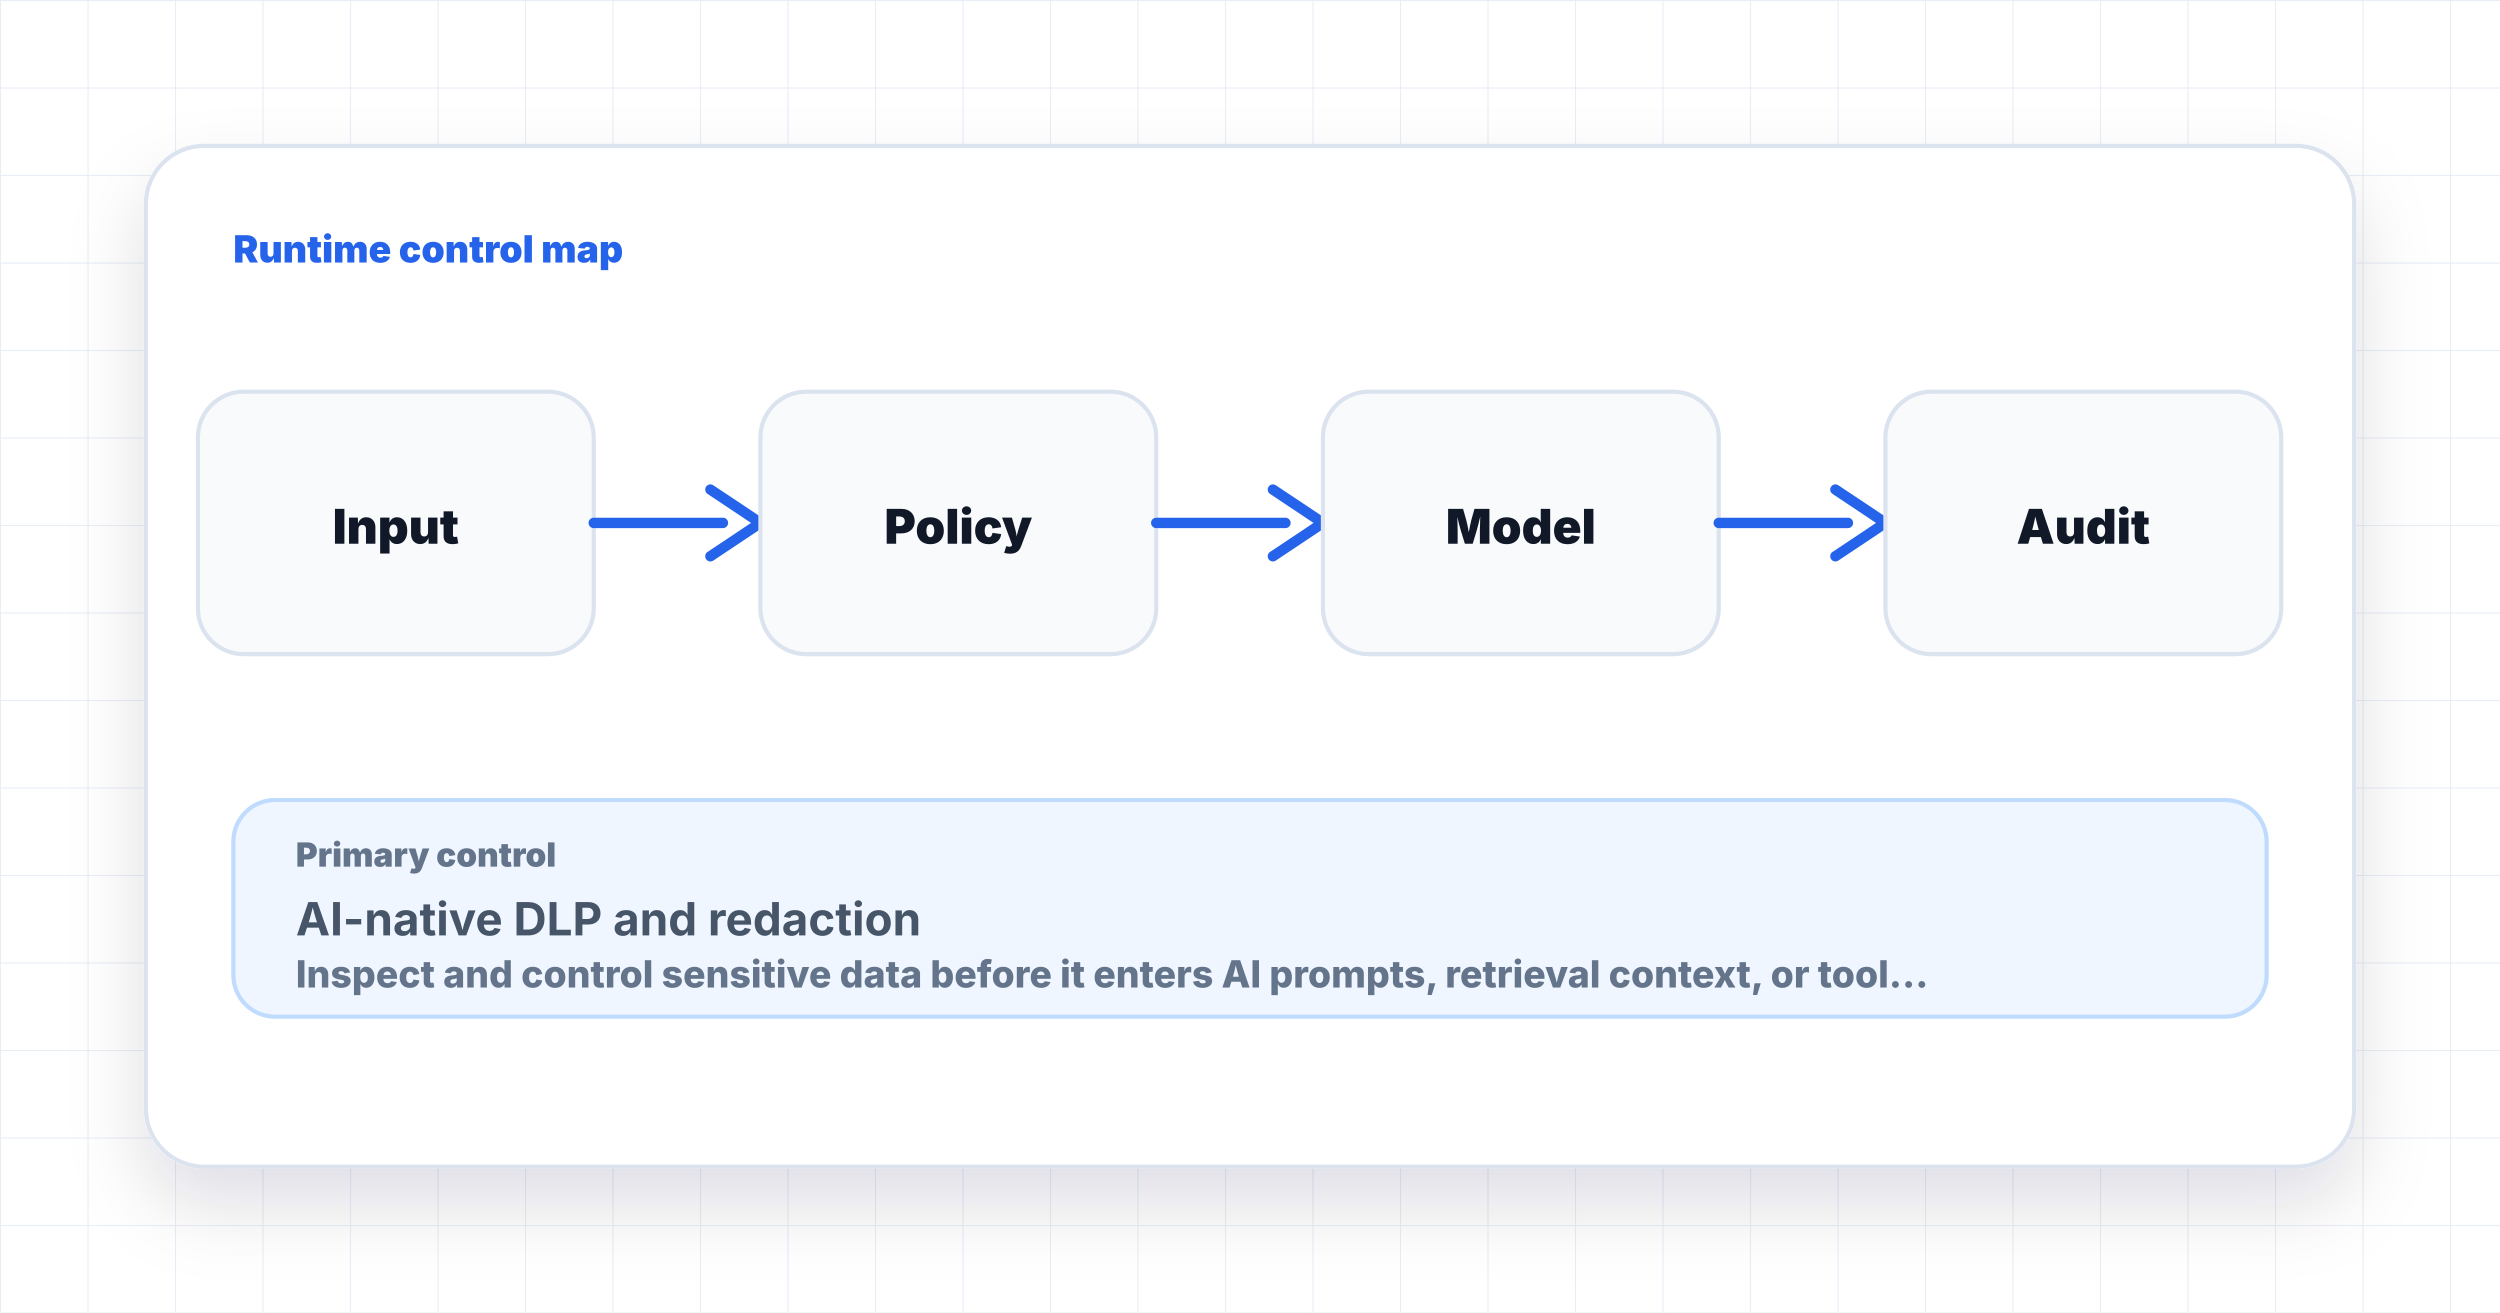
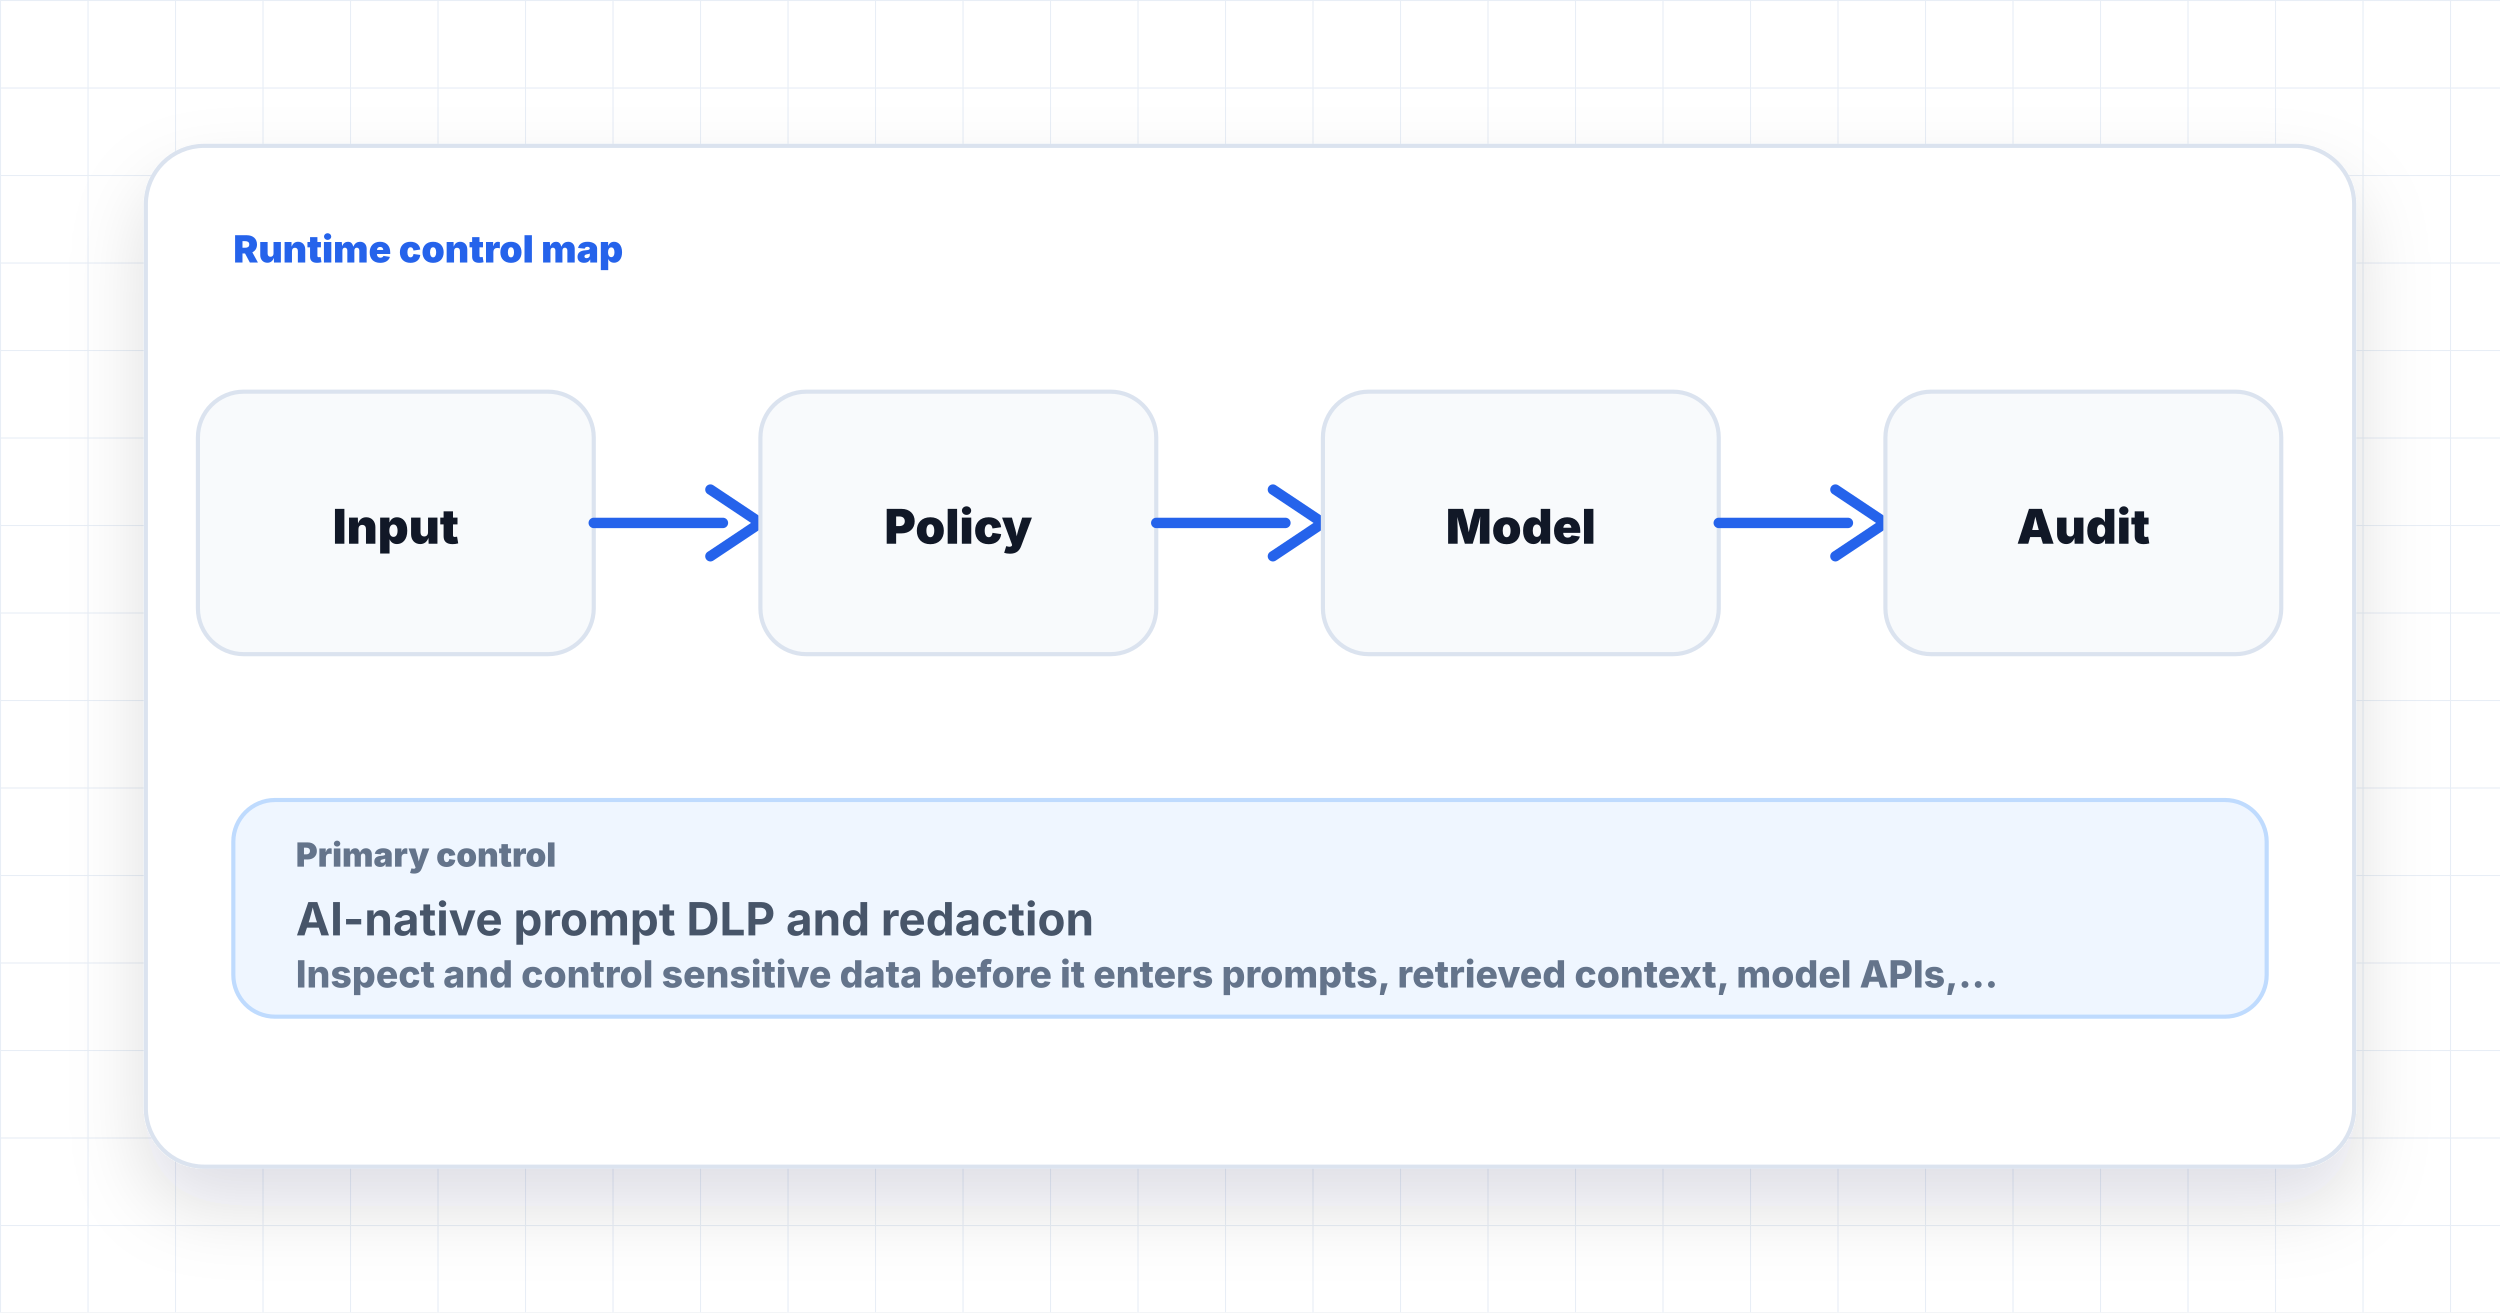
- <svg xmlns="http://www.w3.org/2000/svg" width="1200" height="630" viewBox="0 0 1200 630" role="img" aria-label="data loss prevention control map">
+ <svg xmlns="http://www.w3.org/2000/svg" width="1200" height="630" viewBox="0 0 1200 630" role="img" aria-label="Data Loss Prevention control map">
  <style>
            .eyebrow { font: 900 18px Inter, Arial, sans-serif; letter-spacing: 0; text-transform: uppercase; fill: #2563eb; }
            .title { font: 950 58px Inter, Arial, sans-serif; letter-spacing: 0; fill: #111827; }
            .subtitle { font: 800 24px Inter, Arial, sans-serif; fill: #334155; }
            .body { font: 700 22px Inter, Arial, sans-serif; fill: #475569; }
            .small { font: 800 18px Inter, Arial, sans-serif; fill: #64748b; }
            .label { font: 900 16px Inter, Arial, sans-serif; fill: #64748b; }
            .metric { font: 950 28px Inter, Arial, sans-serif; }
            .node { font: 950 23px Inter, Arial, sans-serif; fill: #111827; }
            .check { font: 800 18px Inter, Arial, sans-serif; fill: #334155; }
        </style>
  <defs>
    <pattern id="grid" width="42" height="42" patternUnits="userSpaceOnUse">
      <path d="M 42 0 L 0 0 0 42" fill="none" stroke="#e8eef6" stroke-width="1" />
    </pattern>
    <filter id="shadow" x="-20%" y="-20%" width="140%" height="150%">
      <feDropShadow dx="0" dy="18" stdDeviation="18" flood-color="#0f172a" flood-opacity="0.13" />
    </filter>
  </defs>
  <rect width="1200" height="630" fill="#ffffff" />
  <rect width="1200" height="630" fill="url(#grid)" />
  <rect x="70" y="70" width="1060" height="490" rx="28" fill="#ffffff" stroke="#dbe3ef" stroke-width="2" filter="url(#shadow)" />
  <text class="eyebrow" x="112" y="126">Runtime control map</text>
  <rect x="95" y="188" width="190" height="126" rx="22" fill="#f8fafc" stroke="#dbe3ef" stroke-width="2" />
  <text class="node" x="190" y="261" text-anchor="middle">Input</text>
  <path d="M 285 251 L 347 251" stroke="#2563eb" stroke-width="5" stroke-linecap="round" />
  <path d="M 341 235 L 365 251 L 341 267" fill="none" stroke="#2563eb" stroke-width="5" stroke-linecap="round" stroke-linejoin="round" />
  <rect x="365" y="188" width="190" height="126" rx="22" fill="#f8fafc" stroke="#dbe3ef" stroke-width="2" />
  <text class="node" x="460" y="261" text-anchor="middle">Policy</text>
  <path d="M 555 251 L 617 251" stroke="#2563eb" stroke-width="5" stroke-linecap="round" />
  <path d="M 611 235 L 635 251 L 611 267" fill="none" stroke="#2563eb" stroke-width="5" stroke-linecap="round" stroke-linejoin="round" />
  <rect x="635" y="188" width="190" height="126" rx="22" fill="#f8fafc" stroke="#dbe3ef" stroke-width="2" />
  <text class="node" x="730" y="261" text-anchor="middle">Model</text>
  <path d="M 825 251 L 887 251" stroke="#2563eb" stroke-width="5" stroke-linecap="round" />
  <path d="M 881 235 L 905 251 L 881 267" fill="none" stroke="#2563eb" stroke-width="5" stroke-linecap="round" stroke-linejoin="round" />
  <rect x="905" y="188" width="190" height="126" rx="22" fill="#f8fafc" stroke="#dbe3ef" stroke-width="2" />
  <text class="node" x="1000" y="261" text-anchor="middle">Audit</text>
  <rect x="112" y="384" width="976" height="104" rx="20" fill="#eff6ff" stroke="#bfdbfe" stroke-width="2" />
  <text class="label" x="142" y="416">Primary control</text>
  <text class="body" x="142" y="449">
-     <tspan x="142" dy="0">AI-native DLP and redaction</tspan>
+     <tspan x="142" dy="0">AI-native prompt DLP and redaction</tspan>
  </text>
  <text class="small" x="142" y="474">
-     <tspan x="142" dy="0">Inspect and control sensitive data before it enters AI prompts, retrieval context, or tool...</tspan>
+     <tspan x="142" dy="0">Inspect and control sensitive data before it enters prompts, retrieved context, model APIs,...</tspan>
  </text>
</svg>
